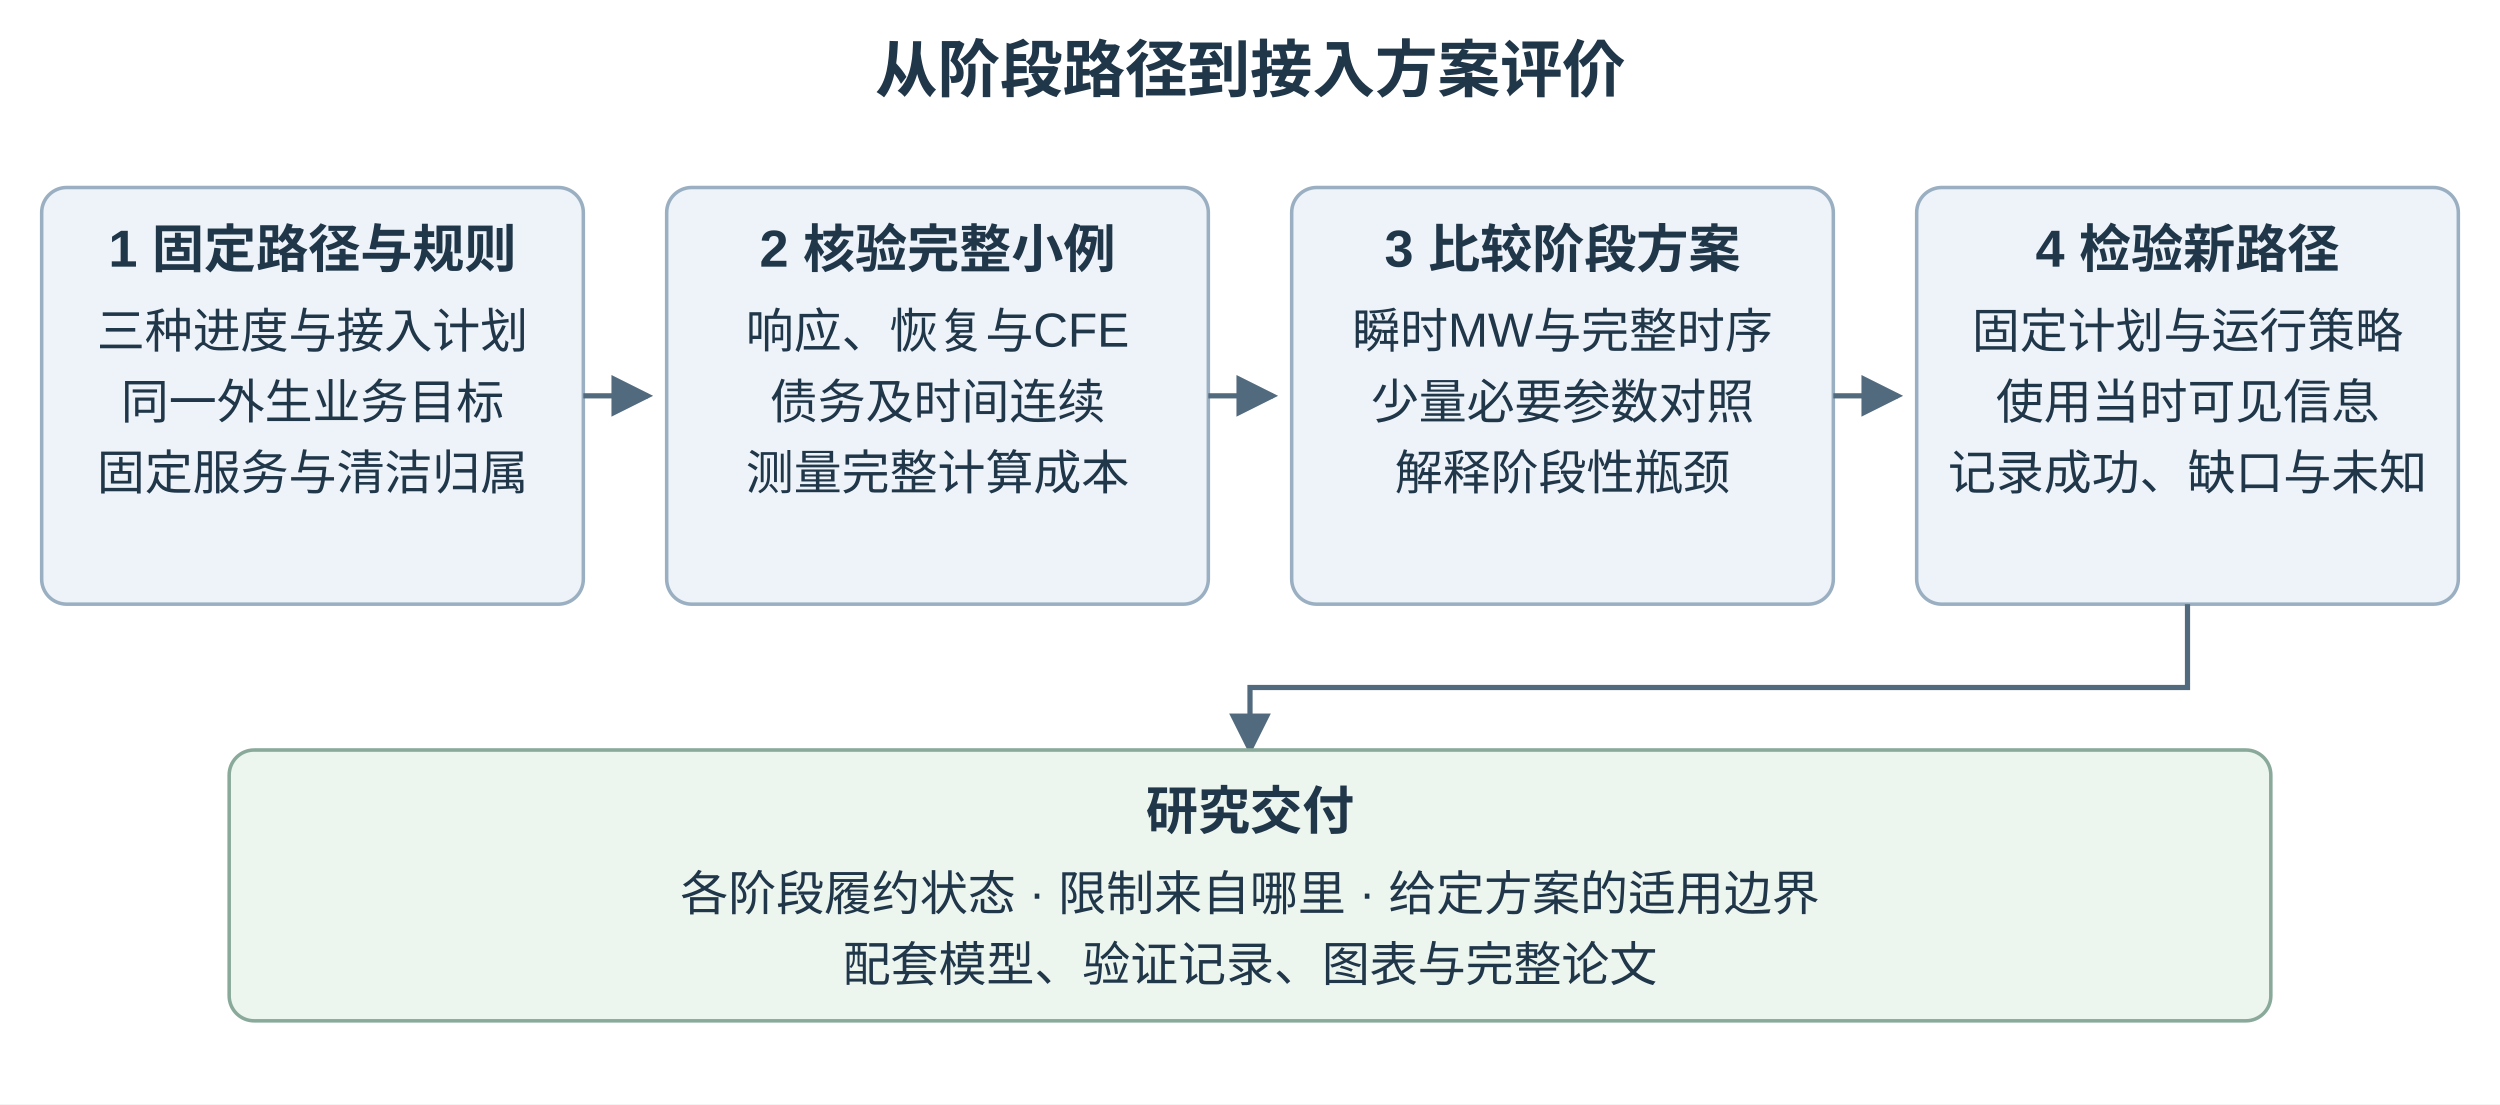
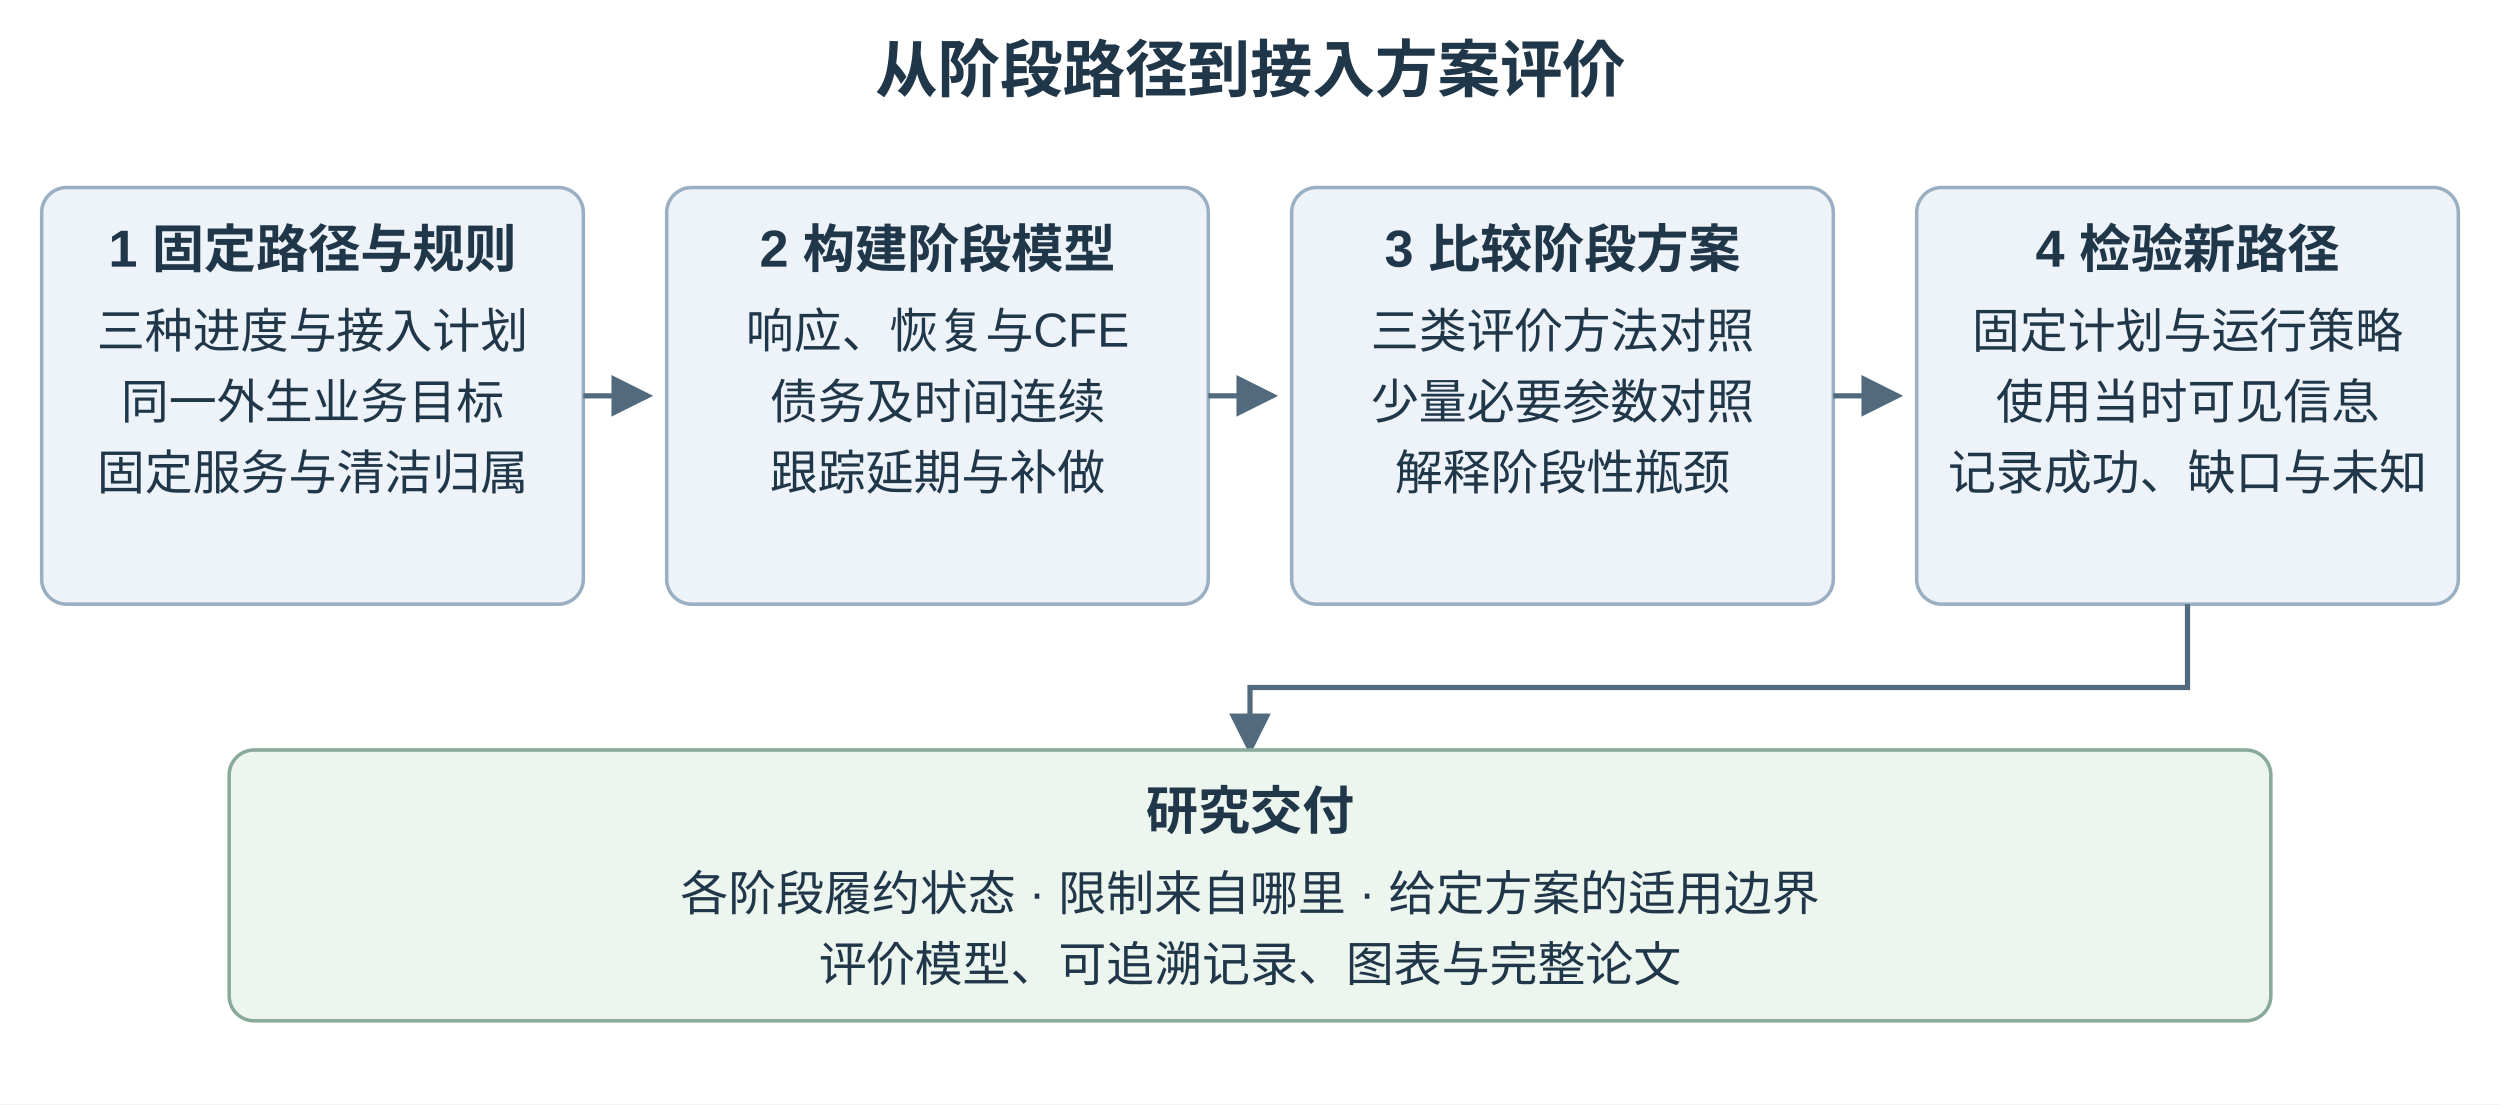
<svg xmlns="http://www.w3.org/2000/svg" width="1200" height="530" viewBox="0 0 1200 530" role="img" aria-labelledby="title desc">
  <defs>
    <marker id="arrow" markerWidth="8" markerHeight="8" refX="7" refY="4" orient="auto">
      <path d="M0 0 L8 4 L0 8 Z" fill="#526a7d" />
    </marker>
    <style>text{font-family:Arial,"Microsoft YaHei",sans-serif;fill:#203649}.title{font-size:30px;font-weight:700}.head{font-size:25px;font-weight:700}.body{font-size:23px}.small{font-size:21px;fill:#40586b}.link{fill:none;stroke:#526a7d;stroke-width:2.5;marker-end:url(#arrow)}</style>
  </defs>
  <rect width="1200" height="530" fill="white" />
  <text x="600" y="44" text-anchor="middle" class="title">从阶段路径到接入方案评价</text>
  <rect x="20" y="90" width="260" height="200" rx="12" fill="#edf3f8" stroke="#9aafc1" stroke-width="1.7" />
  <text x="150.0" y="128" text-anchor="middle" class="head">1 固定路径与规则</text>
  <text x="150.0" y="167" text-anchor="middle" class="body">三种进度与接入计划</text>
  <text x="150.0" y="201" text-anchor="middle" class="body">同一外生业务目标</text>
  <text x="150.0" y="235" text-anchor="middle" class="body">固定服务与清洁归属</text>
  <path class="link" d="M280 190 H311" />
  <rect x="320" y="90" width="260" height="200" rx="12" fill="#edf3f8" stroke="#9aafc1" stroke-width="1.7" />
-   <text x="450.0" y="128" text-anchor="middle" class="head">2 核验完整小例</text>
+   <text x="450.0" y="128" text-anchor="middle" class="head">2 构建阶段模型</text>
  <text x="450.0" y="167" text-anchor="middle" class="body">响应、恢复与CFE</text>
  <text x="450.0" y="201" text-anchor="middle" class="body">债务及时间连续</text>
-   <text x="450.0" y="235" text-anchor="middle" class="body">测量完整计算成本</text>
+   <text x="450.0" y="235" text-anchor="middle" class="body">跟踪延期与补做</text>
  <path class="link" d="M580 190 H611" />
  <rect x="620" y="90" width="260" height="200" rx="12" fill="#edf3f8" stroke="#9aafc1" stroke-width="1.7" />
  <text x="750.0" y="128" text-anchor="middle" class="head">3 比较阶段方案</text>
-   <text x="750.0" y="167" text-anchor="middle" class="body">瞬时MW与完整时序</text>
+   <text x="750.0" y="167" text-anchor="middle" class="body">三类评价方法对照</text>
  <text x="750.0" y="201" text-anchor="middle" class="body">少量必要参数对照</text>
  <text x="750.0" y="235" text-anchor="middle" class="body">解释阶段性瓶颈</text>
  <path class="link" d="M880 190 H911" />
  <rect x="920" y="90" width="260" height="200" rx="12" fill="#edf3f8" stroke="#9aafc1" stroke-width="1.7" />
  <text x="1050.0" y="128" text-anchor="middle" class="head">4 检验新路径</text>
  <text x="1050.0" y="167" text-anchor="middle" class="body">固定计划与运行策略</text>
  <text x="1050.0" y="201" text-anchor="middle" class="body">使用当时可见信息</text>
  <text x="1050.0" y="235" text-anchor="middle" class="body">记录成功、缺口与未知</text>
  <path class="link" d="M1050 290 V330 H600 V360" />
  <rect x="110" y="360" width="980" height="130" rx="12" fill="#edf5ef" stroke="#89a99a" stroke-width="1.7" />
  <text x="600.0" y="398" text-anchor="middle" class="head">研究交付</text>
  <text x="600.0" y="437" text-anchor="middle" class="body">各阶段履约状态 · 限制来自哪里 · 给定方案的适用边界</text>
-   <text x="600.0" y="471" text-anchor="middle" class="body">配套模型、验证记录、图表与完整论文</text>
+   <text x="600.0" y="471" text-anchor="middle" class="body">评价模型、可追溯记录、图表与完整论文</text>
</svg>
